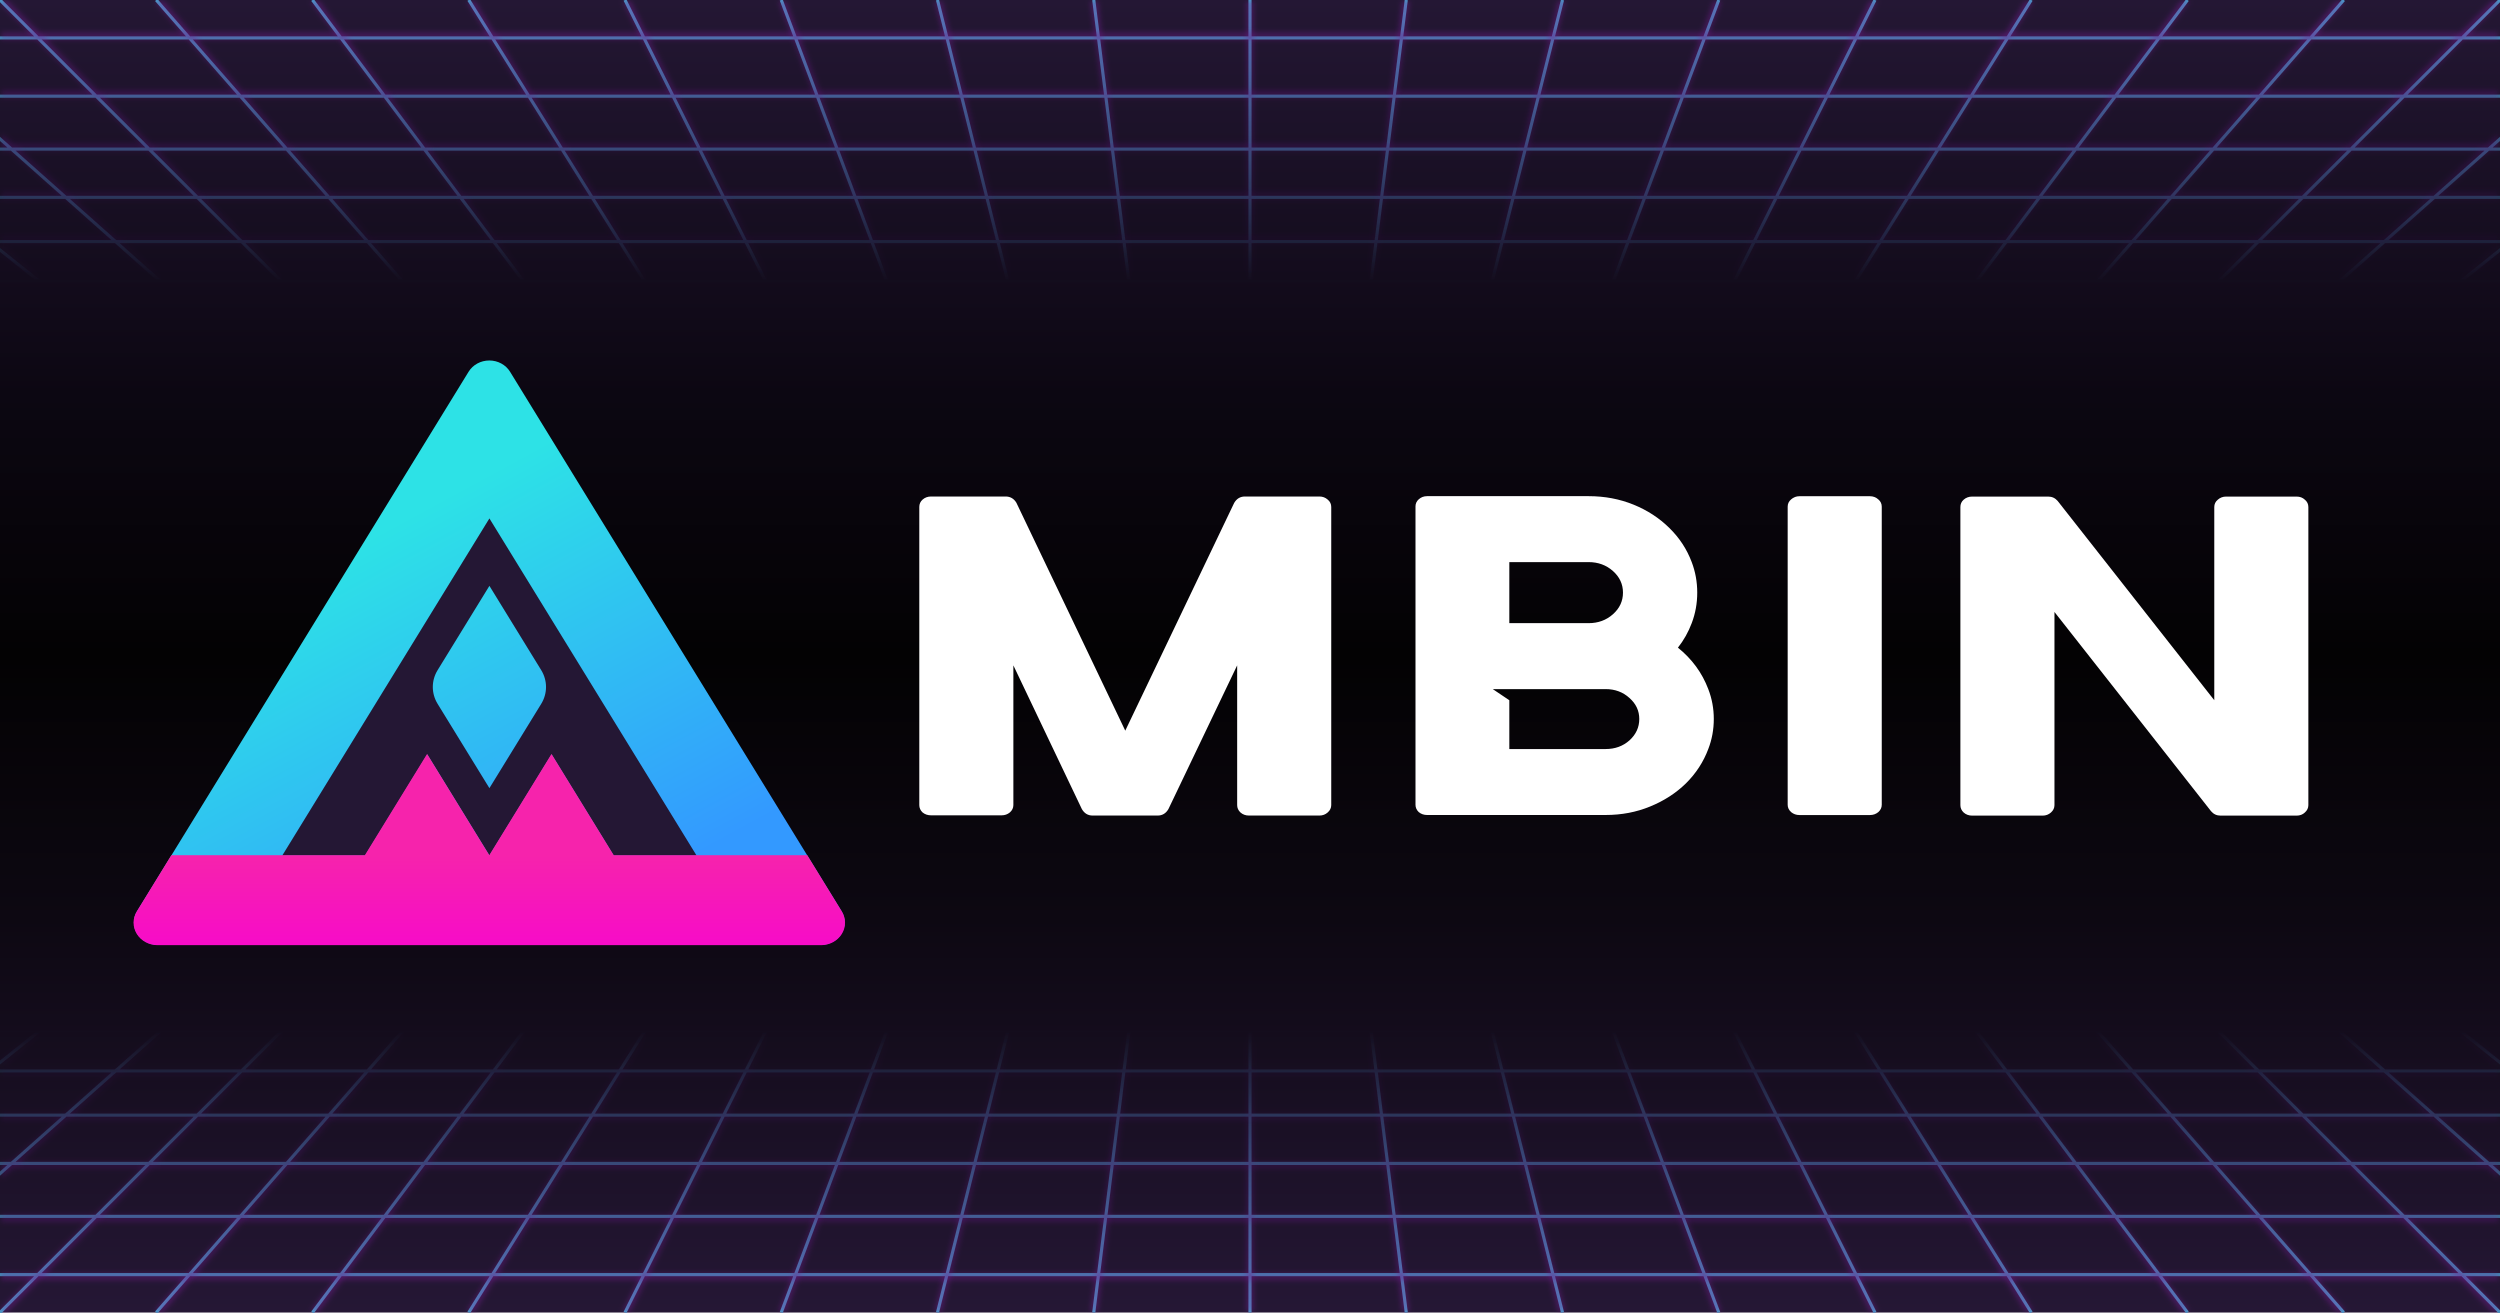
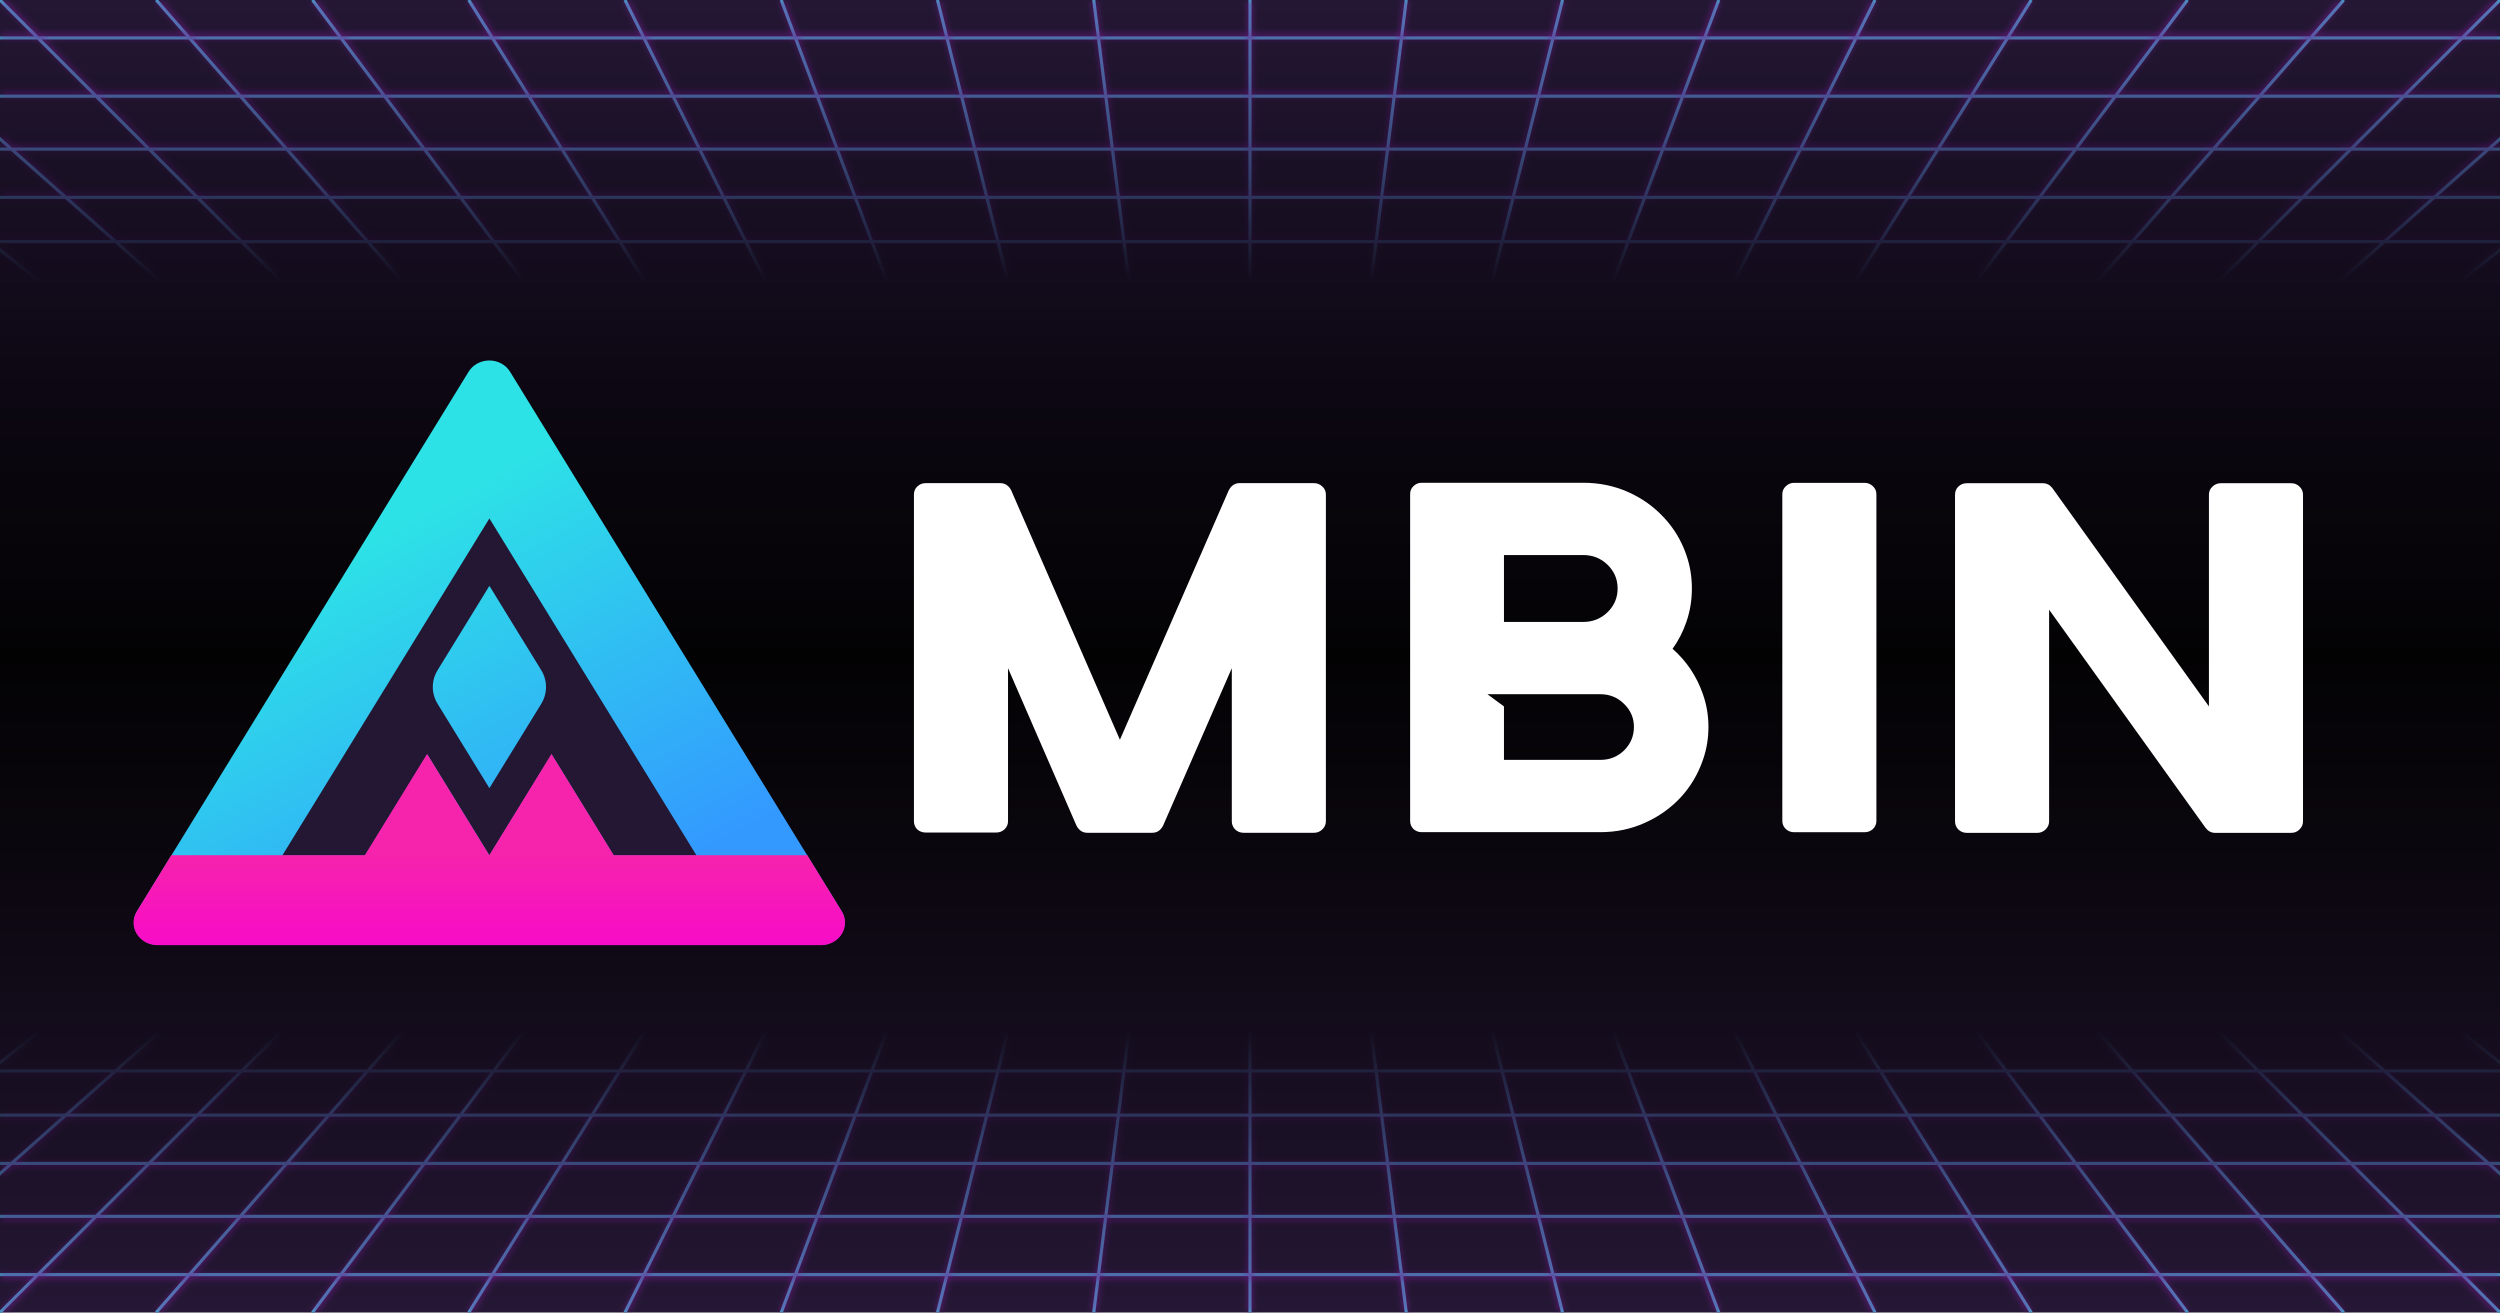
<svg xmlns="http://www.w3.org/2000/svg" xmlns:xlink="http://www.w3.org/1999/xlink" id="svg8" version="1.1" viewBox="0 0 1200 630" height="630" width="1200" xml:space="preserve">
  <defs id="defs2">
    <linearGradient id="linearGradient14">
      <stop style="stop-color:#791e94;stop-opacity:1;" offset="0" id="stop14" />
      <stop style="stop-color:#650d90;stop-opacity:0;" offset="1" id="stop15" />
    </linearGradient>
    <linearGradient id="linearGradient1">
      <stop style="stop-color:#241734;stop-opacity:1;" offset="0" id="stop1" />
      <stop style="stop-color:#0c0712;stop-opacity:1;" offset="0.3" id="stop3" />
      <stop style="stop-color:#030203;stop-opacity:1;" offset="0.5" id="stop5" />
      <stop style="stop-color:#0d0812;stop-opacity:1;" offset="0.7" id="stop4" />
      <stop style="stop-color:#251735;stop-opacity:1;" offset="1" id="stop2" />
    </linearGradient>
    <linearGradient xlink:href="#linearGradient1" id="linearGradient2" x1="600" y1="0" x2="600" y2="640" gradientUnits="userSpaceOnUse" gradientTransform="scale(1,0.984375)" />
    <filter style="color-interpolation-filters:sRGB" id="filter15" x="-0.162" y="-0.185" width="1.323" height="1.369">
      <feFlood result="flood" in="SourceGraphic" flood-opacity="0.498" flood-color="rgb(0,0,0)" id="feFlood14" />
      <feGaussianBlur result="blur" in="SourceGraphic" stdDeviation="10" id="feGaussianBlur14" />
      <feOffset result="offset" in="blur" dx="0" dy="0" id="feOffset14" />
      <feComposite result="comp1" operator="in" in="offset" in2="flood" id="feComposite14" />
      <feComposite result="comp2" operator="over" in="SourceGraphic" in2="comp1" id="feComposite15" />
    </filter>
    <linearGradient xlink:href="#linearGradient14" id="linearGradient15" x1="600" y1="640" x2="600" y2="504.516" gradientUnits="userSpaceOnUse" />
    <filter style="color-interpolation-filters:sRGB" id="filter25" x="-0.002" y="-0.022" width="1.004" height="1.048">
      <feOffset dy="1" dx="0" id="feOffset24" />
      <feGaussianBlur stdDeviation="1.5" result="blur" id="feGaussianBlur24" />
      <feFlood flood-color="rgb(45,226,230)" flood-opacity="0.66" result="flood" id="feFlood24" />
      <feComposite in="flood" in2="SourceGraphic" operator="atop" result="composite" id="feComposite25" />
      <feBlend in="blur" in2="composite" mode="normal" id="feBlend25" />
    </filter>
    <rect x="24.411" y="279.424" width="212.463" height="78.89" id="rect1-1" />
    <linearGradient xlink:href="#linearGradient8" id="linearGradient9" x1="105.889" y1="-7.967" x2="153.521" y2="74.533" gradientUnits="userSpaceOnUse" />
    <linearGradient id="linearGradient8">
      <stop style="stop-color:#2de2e6;stop-opacity:1;" offset="0" id="stop8" />
      <stop style="stop-color:#3399ff;stop-opacity:1;" offset="1" id="stop11" />
    </linearGradient>
    <linearGradient xlink:href="#linearGradient6" id="linearGradient7" x1="97.229" y1="82.033" x2="97.229" y2="107.033" gradientUnits="userSpaceOnUse" />
    <linearGradient id="linearGradient6">
      <stop style="stop-color:#f623ac;stop-opacity:1;" offset="0" id="stop6" />
      <stop style="stop-color:#f706cf;stop-opacity:1;" offset="1" id="stop7" />
    </linearGradient>
  </defs>
  <g id="layer2" style="display:inline">
    <rect style="display:inline;fill:url(#linearGradient2);fill-opacity:1;stroke-width:0;stroke-linecap:square" id="rect1" width="1200" height="630" x="0" y="0" />
  </g>
  <g id="layer4" style="display:inline">
    <path d="M -2.5000009e-7,440 -300,640 M 50,440 -225,640 M 100,440 -150,640 M 150,440 -75,640 M 200,440 6.2499999e-7,640 M 250,440 75,640 M 300,440 150,640 M 350,440 225,640 M 400,440 300,640 M 450,440 375,640 M 500,440 450,640 M 550,440 525,640 m 75,-200 v 200 m 50,-200 25,200 m 25,-200 50,200 m 0,-200 75,200 M 800,440 900,640 M 850,440 975,640 M 900,440 1050,640 M 950,440 1125,640 M 1000,440 1200,640 M 1050,440 1275,640 M 1100,440 1350,640 M 1150,440 1425,640 M 1200,440 1500,640 M -2.5000009e-7,440 H 1200 M -21.583,454.388 H 1221.583 M -44.776,469.851 H 1244.776 M -69.767,486.512 H 1269.767 M -96.774,504.516 H 1296.774 M -126.05,524.034 H 1326.05 M -157.895,545.263 H 1357.895 M -192.661,568.44 H 1392.661 M -230.769,593.846 H 1430.769 M -272.727,621.818 H 1472.727" style="display:inline;fill:none;stroke:url(#linearGradient15);stroke-width:1.5;stroke-dasharray:none;stroke-opacity:1;filter:url(#filter25)" id="path13" transform="translate(0,-10)" />
    <use x="0" y="0" xlink:href="#path13" id="use22" transform="rotate(180,600,315)" style="display:inline" />
-     <g id="g2" transform="translate(43.91689,154.2066)">
+     <g id="g2" transform="matrix(1,0,0,1.095856,41.34683,139.7315)">
      <rect style="display:none;opacity:1;fill:#29144a;fill-opacity:1;stroke:none;stroke-width:4.398;stroke-linecap:round;stroke-linejoin:round;stroke-dasharray:none;stroke-opacity:1" id="rect35" width="323.658" height="325.412" x="0" y="-2.706" />
      <path style="font-size:40px;line-height:1.25;font-family:SEGEK;-inkscape-font-specification:'SEGEK, Normal';white-space:pre;fill:#ffffff;stroke-width:5.81" d="m 1018.937,89.176 v 0 q 0,-2.139 1.686,-3.529 1.686,-1.497 3.974,-1.497 h 33.839 q 2.409,0 3.974,1.497 1.686,1.39 1.686,3.529 V 232.268 q 0,2.032 -1.686,3.529 -1.565,1.497 -3.974,1.497 h -36.489 q -2.77,0 -4.576,-2.139 l -75.145,-95.609 v 92.721 q 0,2.032 -1.686,3.529 -1.686,1.497 -3.974,1.497 h -33.839 q -2.409,0 -4.094,-1.497 -1.566,-1.497 -1.566,-3.529 V 89.176 q 0,-2.139 1.566,-3.529 1.686,-1.497 4.094,-1.497 h 36.489 q 2.77,0 4.576,2.139 l 75.145,95.609 z" id="path4" />
      <path style="font-size:40px;line-height:1.25;font-family:SEGEK;-inkscape-font-specification:'SEGEK, Normal';white-space:pre;fill:#ffffff;stroke-width:5.81" d="m 814.166,232.097 v 0 q 0,2.032 1.686,3.529 1.686,1.39 3.974,1.39 h 33.839 q 2.288,0 3.974,-1.39 1.686,-1.497 1.686,-3.529 V 89.005 q 0,-2.139 -1.686,-3.529 -1.686,-1.497 -3.974,-1.497 h -33.839 q -2.288,0 -3.974,1.497 -1.686,1.39 -1.686,3.529 z" id="path3" />
      <path style="font-size:40px;line-height:1.25;font-family:SEGEK;-inkscape-font-specification:'SEGEK, Normal';white-space:pre;fill:#ffffff;stroke-width:5.81" d="m 776.056,176.565 v 0 q 2.649,6.845 2.649,14.331 0,7.593 -2.649,14.438 -3.492,9.304 -10.718,16.47 -7.226,7.058 -17.221,11.122 -9.875,4.064 -21.315,4.064 h -85.743 q -2.288,0 -3.974,-1.39 -1.566,-1.497 -1.566,-3.529 V 88.87 q 0,-2.032 1.566,-3.422 1.686,-1.497 3.974,-1.497 h 77.554 q 11.561,0 21.556,4.064 9.995,4.064 17.221,11.229 7.226,7.058 10.718,16.363 2.649,6.951 2.649,14.651 0,7.7 -2.649,14.652 -2.409,6.417 -6.623,11.764 10.116,8.128 14.571,19.892 z m -95.497,-60.959 v 0 29.303 h 38.054 q 6.864,0 11.681,-4.278 4.817,-4.278 4.817,-10.374 0,-6.096 -4.817,-10.374 -4.817,-4.278 -11.681,-4.278 z m 46.243,89.727 v 0 q 6.744,0 11.44,-4.171 4.697,-4.278 4.697,-10.267 0,-5.882 -4.697,-10.053 -4.697,-4.278 -11.44,-4.278 h -54.191 l 7.948,5.347 v 23.421 z" id="path2" />
      <path style="font-size:40px;line-height:1.25;font-family:SEGEK;-inkscape-font-specification:'SEGEK, Normal';white-space:pre;fill:#ffffff;stroke-width:5.81" d="m 548.475,87.215 v 0 q 1.806,-3.101 5.178,-3.101 h 35.766 q 2.288,0 3.974,1.497 1.686,1.39 1.686,3.529 V 232.233 q 0,2.032 -1.686,3.529 -1.686,1.497 -3.974,1.497 h -33.839 q -2.409,0 -4.094,-1.497 -1.566,-1.497 -1.566,-3.529 v -67.055 l -32.996,68.98 q -1.806,3.101 -5.178,3.101 h -31.19 q -3.372,0 -5.178,-3.101 l -32.876,-68.98 v 0 67.055 q 0,2.032 -1.686,3.529 -1.686,1.39 -3.974,1.39 h -33.839 q -2.409,0 -4.094,-1.39 -1.566,-1.497 -1.566,-3.529 V 89.14 q 0,-2.139 1.566,-3.529 1.686,-1.497 4.094,-1.497 h 35.766 q 3.372,0 5.178,2.994 l 52.264,109.405 z" id="text1" />
    </g>
    <g id="layer1" style="display:inline;fill:none" transform="matrix(2.296735,0,0,2.157866,-1.869621,190.3461)">
      <path style="display:inline;opacity:1;fill:url(#linearGradient9);fill-opacity:1;stroke:none;stroke-width:1;stroke-linecap:round;stroke-linejoin:round;stroke-dasharray:none;stroke-opacity:1" d="M 92.899,-25.467 23.617,94.533 a 5,5 60 0 0 4.33,7.5 H 166.511 a 5,5 120 0 0 4.33,-7.5 L 101.559,-25.467 a 5,5 180 0 0 -8.66,0 z" id="path5" transform="translate(5.850131,19.94259)" />
      <path id="path1" style="display:inline;opacity:1;fill:#241734;fill-opacity:1;stroke:none;stroke-width:1;stroke-linecap:round;stroke-linejoin:round;stroke-dasharray:none;stroke-opacity:1" d="M 103.616,27.033 60.315,102.034 H 77.636 L 90.626,79.533 103.616,102.034 116.608,79.533 129.598,102.034 h 17.32 z m 0,15 10.827,18.75 a 7.5,7.5 90 0 1 0,7.501 l -10.827,18.75 -10.825,-18.75 a 7.501,7.501 90 0 1 0,-7.501 z" transform="translate(-0.5188027,0.07359983)" />
      <path style="display:inline;opacity:1;fill:url(#linearGradient7);fill-opacity:1;stroke:none;stroke-width:1;stroke-linecap:round;stroke-linejoin:round;stroke-dasharray:none;stroke-opacity:1" d="M 27.947,102.033 H 166.511 a 5,5 120 0 0 4.33,-7.5 l -7.217,-12.5 h -40.415 l -12.99,-22.5 -12.99,22.5 -12.99,-22.5 -12.99,22.5 H 30.834 L 23.617,94.533 a 5,5 60 0 0 4.33,7.5 z" id="path6" transform="matrix(1.000873,0,0,1.000737,5.760023,19.92574)" />
    </g>
  </g>
</svg>
